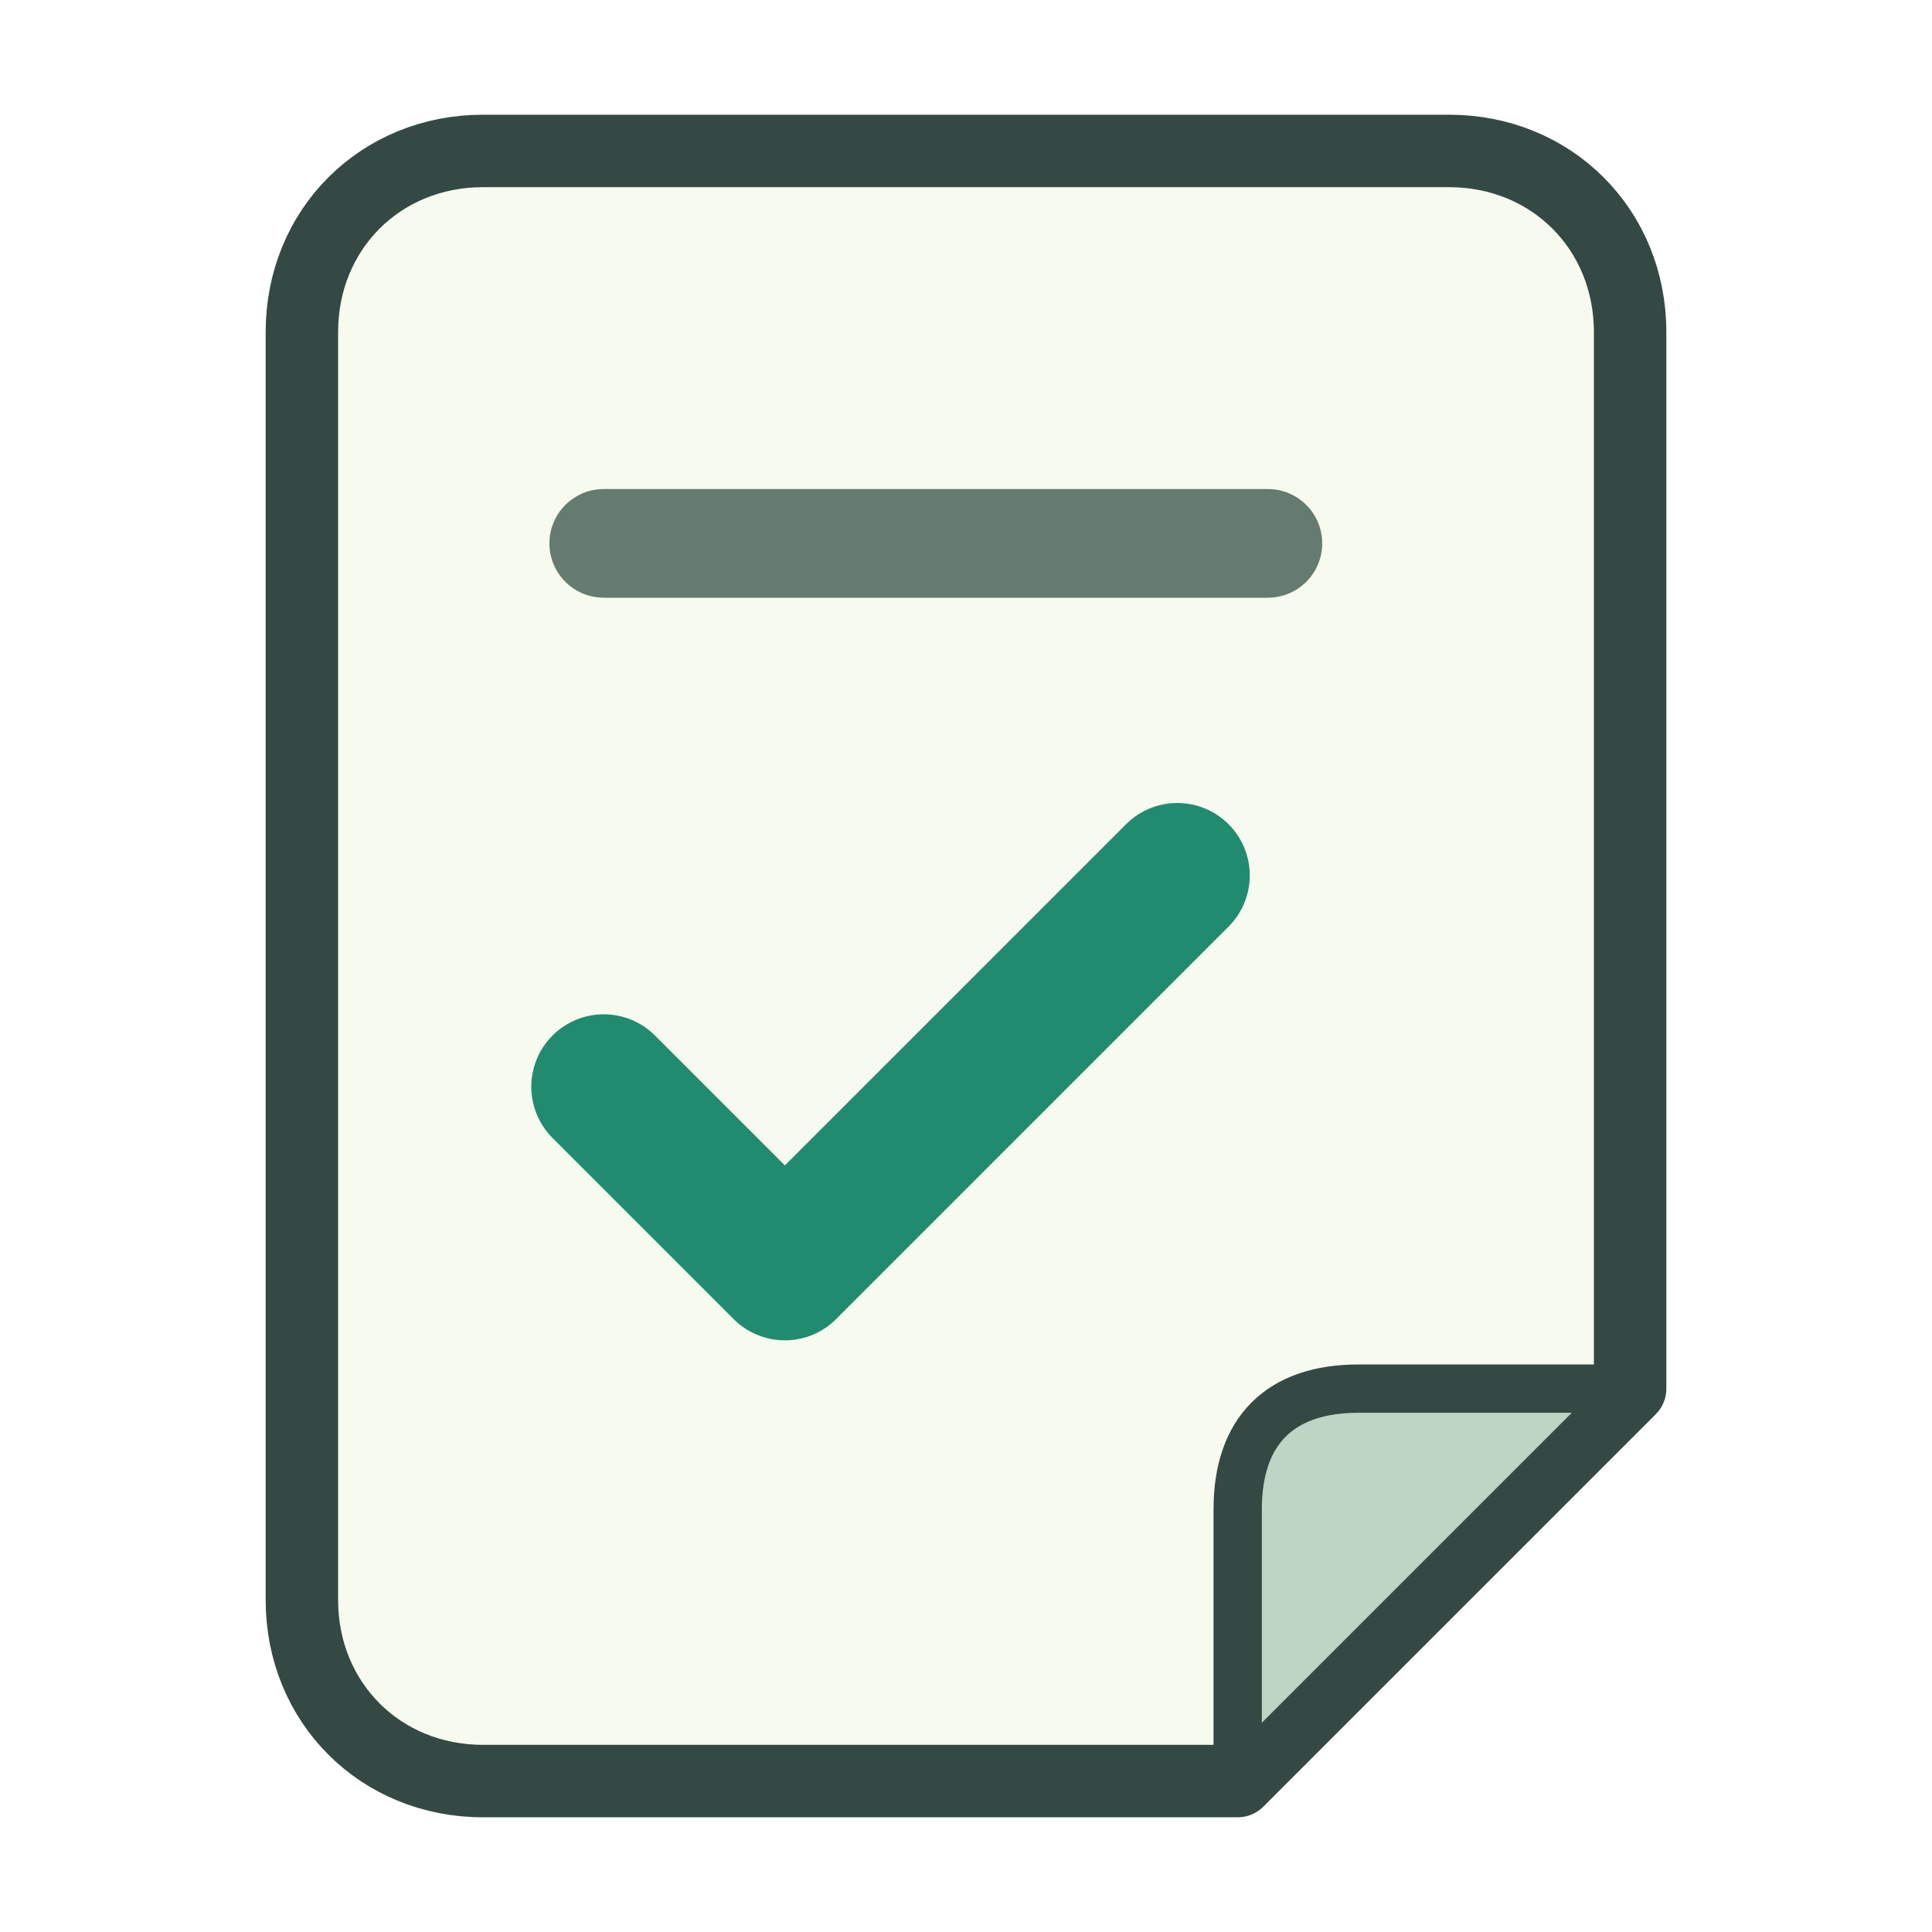
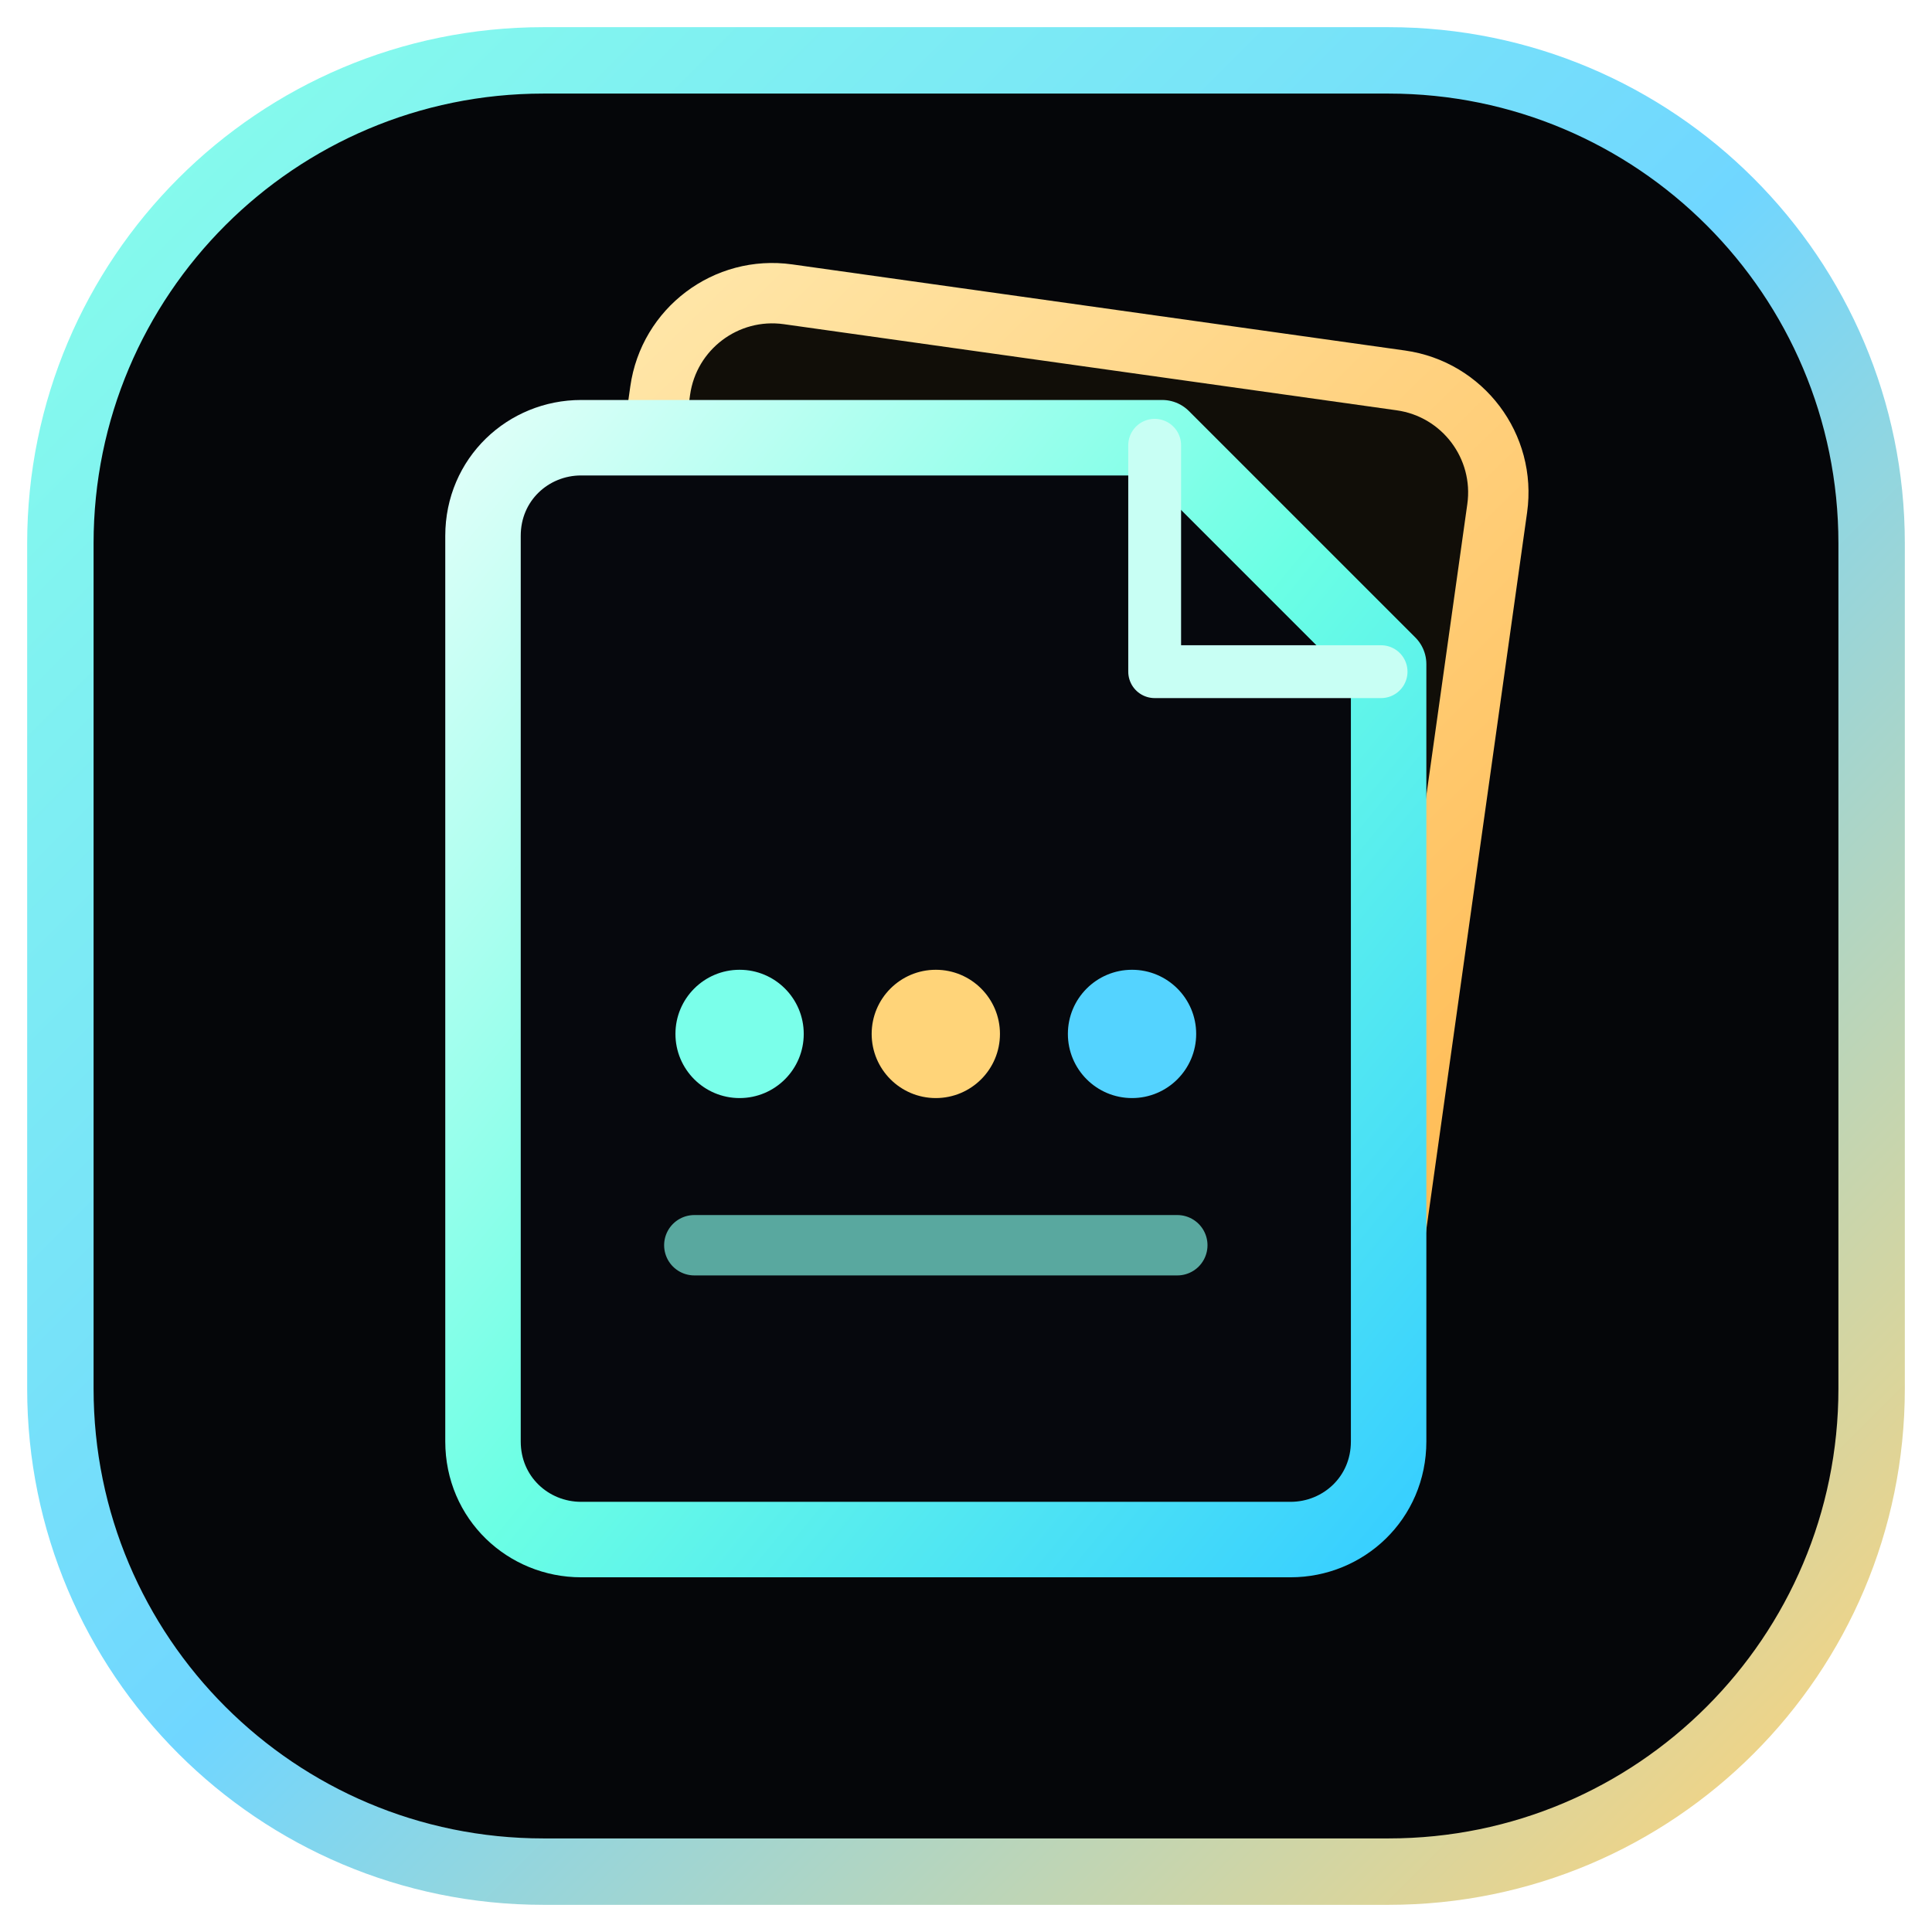
<svg xmlns="http://www.w3.org/2000/svg" width="32" height="32" viewBox="0 0 32 32">
-   <path d="M8 2.5H24C25.7 2.5 27 3.8 27 5.5V23L20.5 29.5H8C6.3 29.5 5 28.2 5 26.5V5.5C5 3.8 6.3 2.5 8 2.5Z" fill="#F7FAEE" stroke="#344943" stroke-width="1.2" stroke-linejoin="round" />
-   <path d="M20.5 29.5V25C20.5 23.7 21.2 23 22.5 23H27Z" fill="#BED5C6" stroke="#344943" stroke-width="0.8" stroke-linejoin="round" />
-   <path d="M10 9H21" fill="none" stroke="#657B70" stroke-width="1.8" stroke-linecap="round" />
-   <path d="M10 18L13 21L19.5 14.5" fill="none" stroke="#218B70" stroke-width="2.4" stroke-linecap="round" stroke-linejoin="round" />
+   <defs>
+     <linearGradient id="c3t_rim" x1="0" y1="0" x2="1" y2="1">
+       <stop offset="0%" stop-color="#88FFEA" />
+       <stop offset="50%" stop-color="#70D6FF" />
+       <stop offset="100%" stop-color="#FFD479" />
+     </linearGradient>
+     <linearGradient id="c3t_front" x1="0" y1="0" x2="1" y2="1">
+       <stop offset="0%" stop-color="#DDFFF8" />
+       <stop offset="50%" stop-color="#6BFFE4" />
+       <stop offset="100%" stop-color="#38CFFF" />
+     </linearGradient>
+     <linearGradient id="c3t_back" x1="0" y1="0" x2="1" y2="1">
+       <stop offset="0%" stop-color="#FFE6A8" />
+       <stop offset="100%" stop-color="#FFB84D" />
+     </linearGradient>
+   </defs>
+   <rect x="1" y="1" width="30" height="30" rx="8" fill="#050609" stroke="url(#c3t_rim)" stroke-width="1.1" />
+   <g transform="scale(0.0625)">
+     <rect x="158" y="88" width="224" height="288" rx="30" transform="rotate(8 270 232)" fill="#110E08" stroke="url(#c3t_back)" stroke-width="16" />
+     <path d="M154,116 H308 L368,176 V382 C368,397 356,408 342,408 H154 C140,408 128,397 128,382 V142 C128,127 140,116 154,116 Z" fill="#06080D" stroke="url(#c3t_front)" stroke-width="20" stroke-linejoin="round" />
+     <path d="M306,118 V178 H366" fill="none" stroke="#C8FFF4" stroke-width="14" stroke-linecap="round" stroke-linejoin="round" />
+     <circle cx="196" cy="274" r="17" fill="#7AFFEA" />
+     <circle cx="248" cy="274" r="17" fill="#FFD479" />
+     <circle cx="300" cy="274" r="17" fill="#54D3FF" />
+     <line x1="184" y1="330" x2="312" y2="330" stroke="#59A89F" stroke-width="16" stroke-linecap="round" />
+   </g>
</svg>
